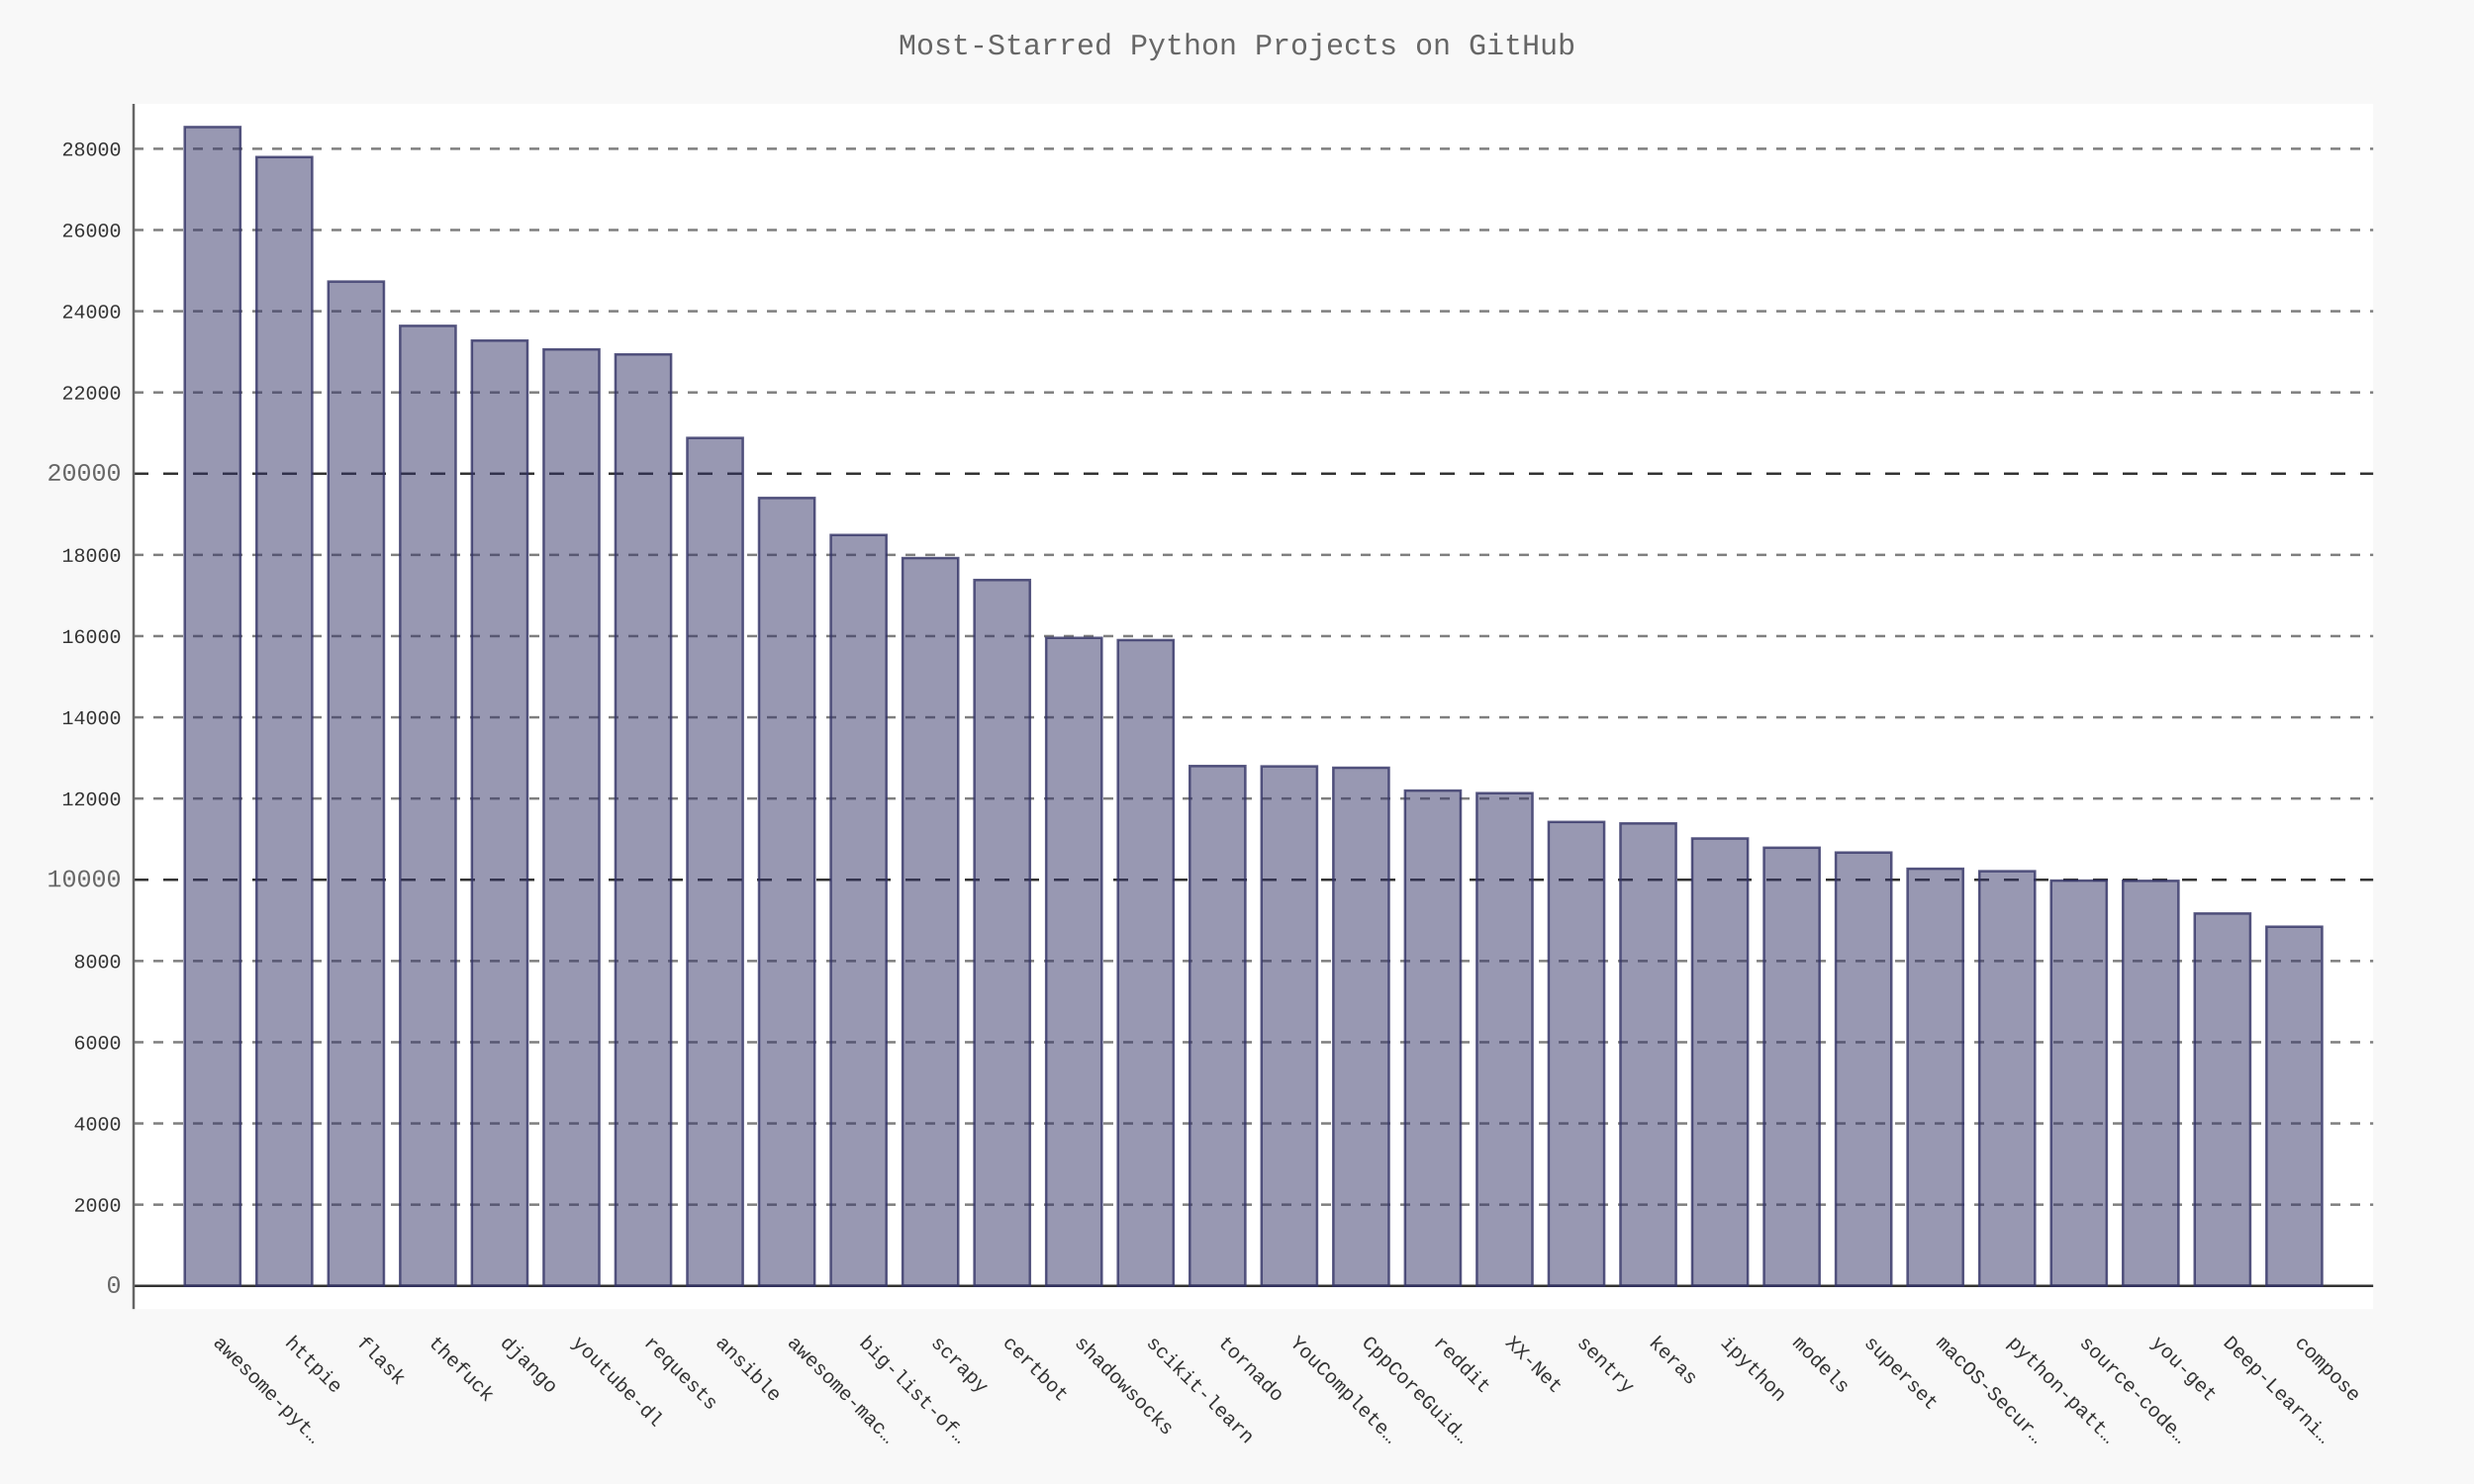
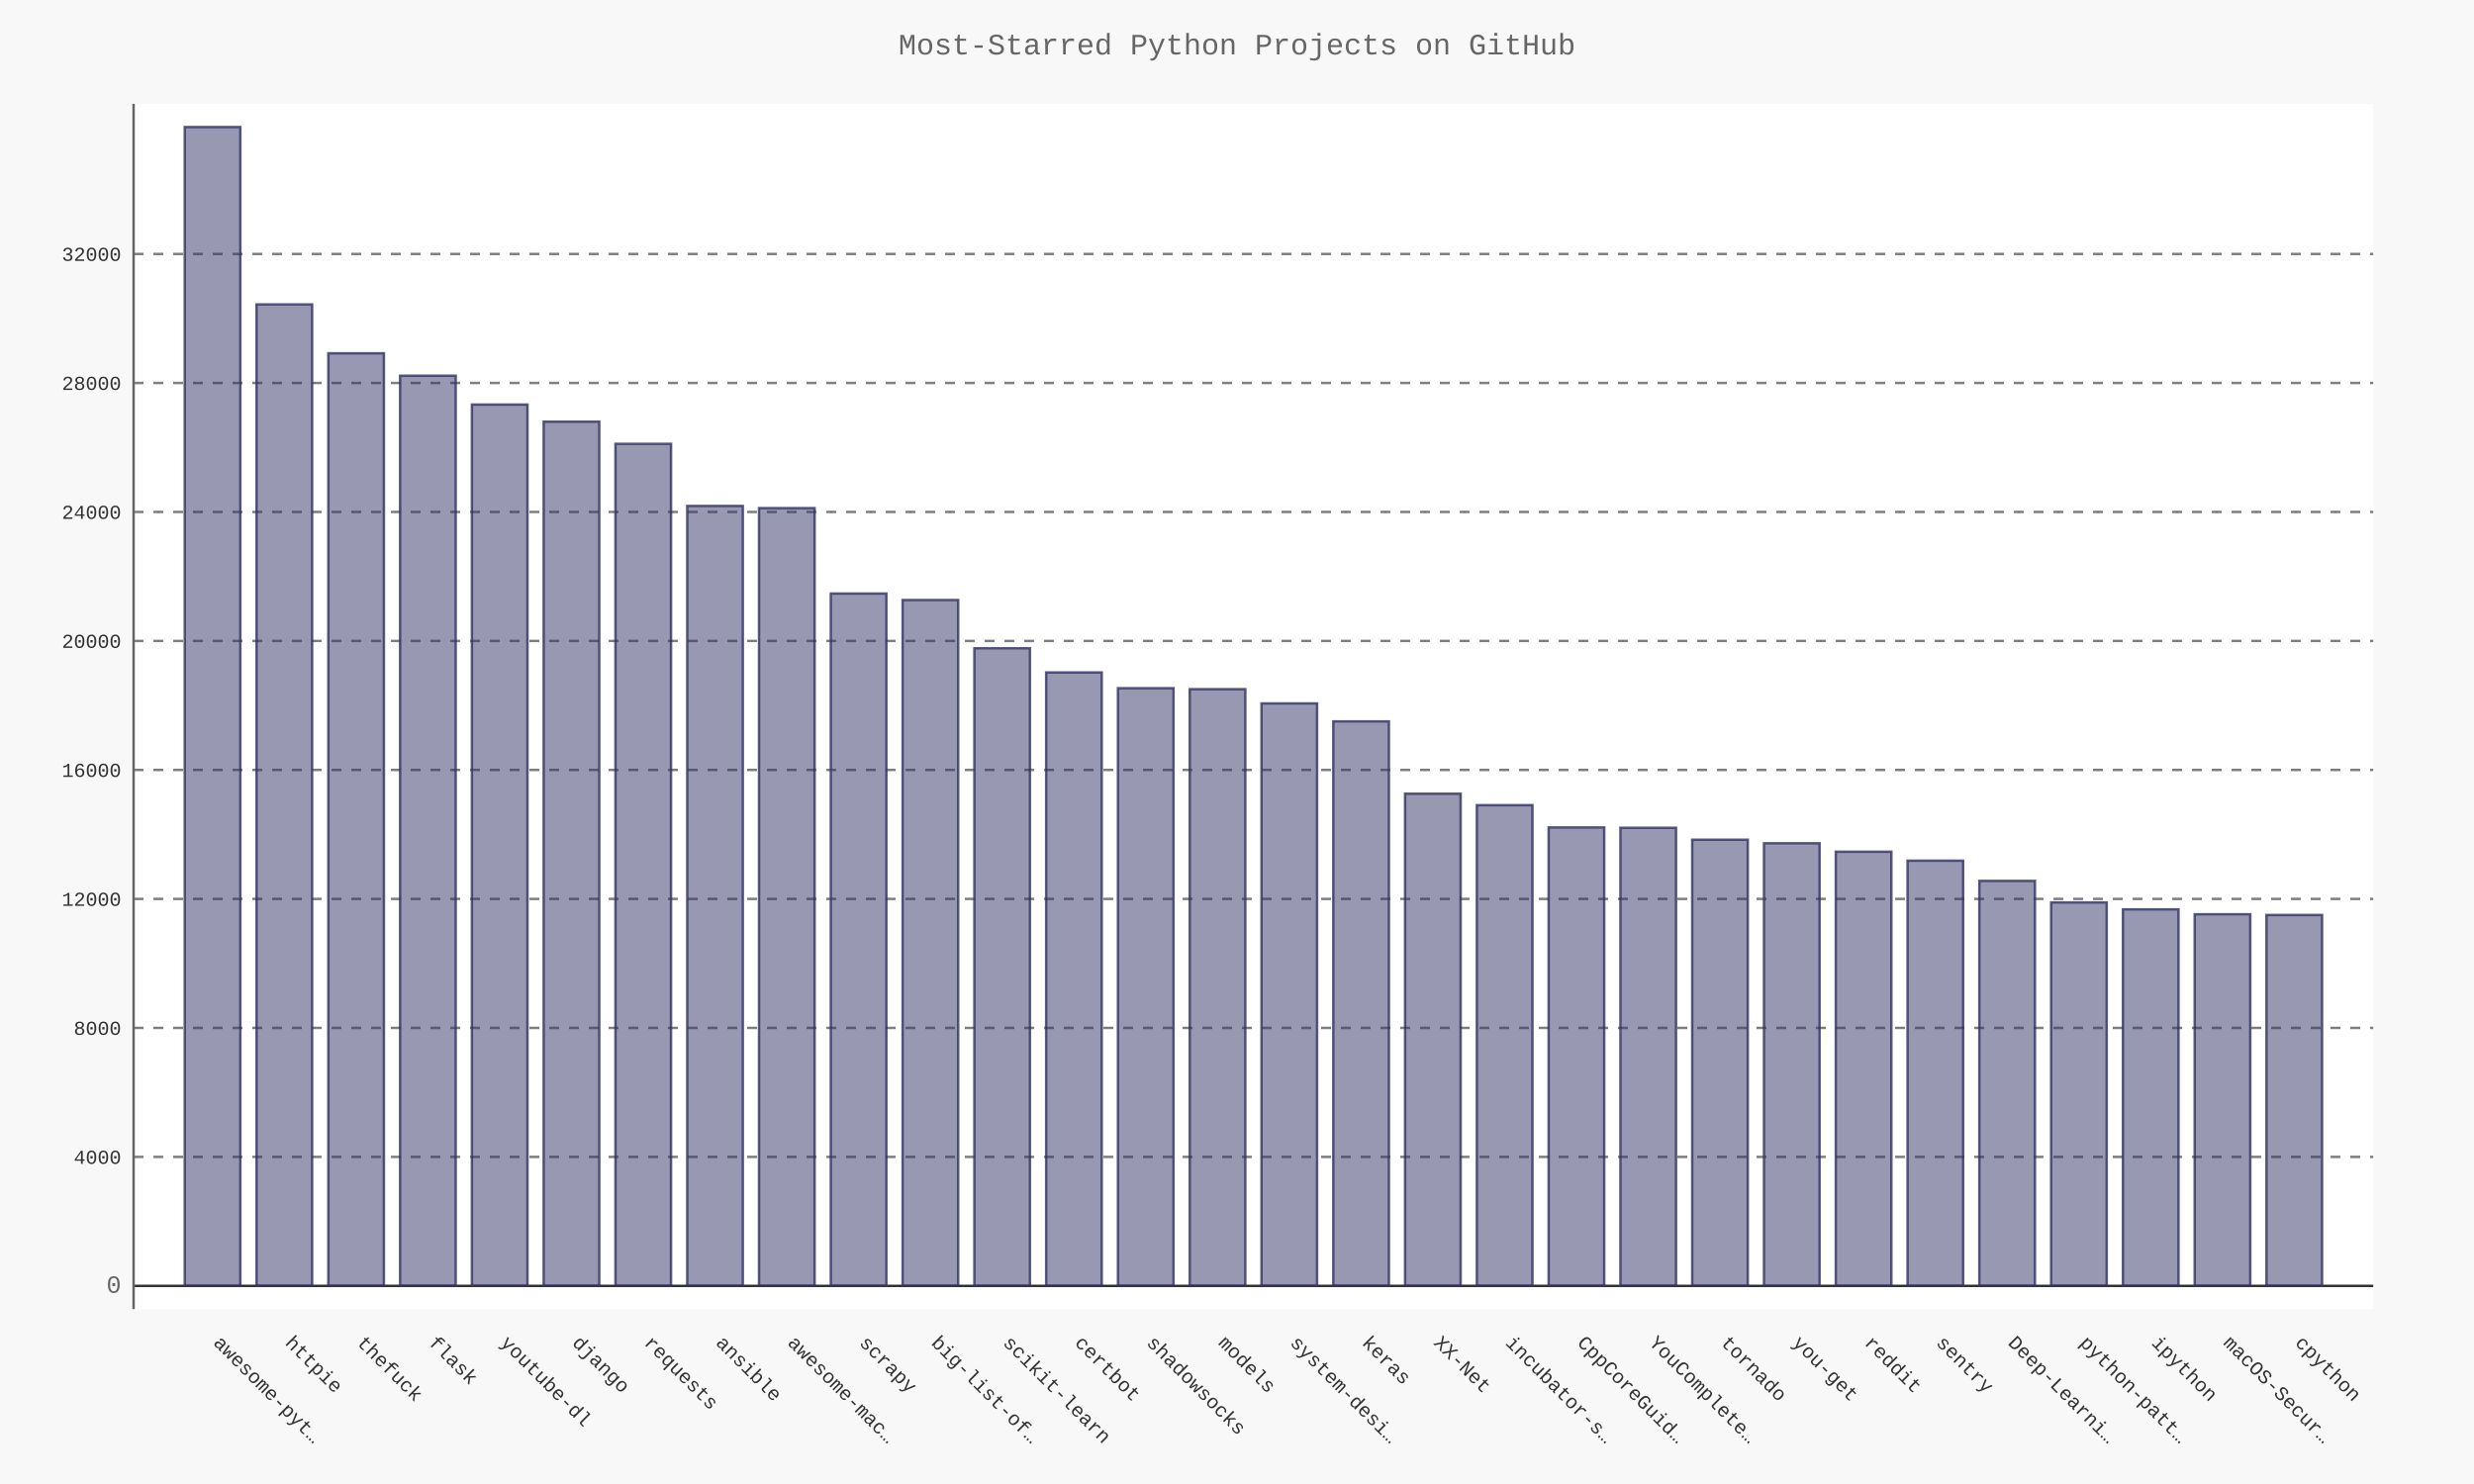
- <svg xmlns="http://www.w3.org/2000/svg" xmlns:xlink="http://www.w3.org/1999/xlink" class="pygal-chart" id="chart-72223abf-650a-4ddf-93ba-76924bbf4d41" viewBox="0 0 1000 600">
+ <svg xmlns="http://www.w3.org/2000/svg" xmlns:xlink="http://www.w3.org/1999/xlink" id="chart-5552105d-f121-4d82-bab9-ff51275c164e" class="pygal-chart" viewBox="0 0 1000 600">
  <defs>
-     <style type="text/css">#chart-72223abf-650a-4ddf-93ba-76924bbf4d41{-webkit-user-select:none;-webkit-font-smoothing:antialiased;font-family:Consolas,"Liberation Mono",Menlo,Courier,monospace}#chart-72223abf-650a-4ddf-93ba-76924bbf4d41 .title{font-family:Consolas,"Liberation Mono",Menlo,Courier,monospace;font-size:12px}#chart-72223abf-650a-4ddf-93ba-76924bbf4d41 .legends .legend text{font-family:Consolas,"Liberation Mono",Menlo,Courier,monospace;font-size:14px}#chart-72223abf-650a-4ddf-93ba-76924bbf4d41 .axis text{font-family:Consolas,"Liberation Mono",Menlo,Courier,monospace;font-size:8px}#chart-72223abf-650a-4ddf-93ba-76924bbf4d41 .axis text.major{font-family:Consolas,"Liberation Mono",Menlo,Courier,monospace;font-size:10px}#chart-72223abf-650a-4ddf-93ba-76924bbf4d41 .text-overlay text.value{font-family:Consolas,"Liberation Mono",Menlo,Courier,monospace;font-size:16px}#chart-72223abf-650a-4ddf-93ba-76924bbf4d41 .text-overlay text.label{font-family:Consolas,"Liberation Mono",Menlo,Courier,monospace;font-size:10px}#chart-72223abf-650a-4ddf-93ba-76924bbf4d41 .tooltip{font-family:Consolas,"Liberation Mono",Menlo,Courier,monospace;font-size:5px}#chart-72223abf-650a-4ddf-93ba-76924bbf4d41 text.no_data{font-family:Consolas,"Liberation Mono",Menlo,Courier,monospace;font-size:64px}
- #chart-72223abf-650a-4ddf-93ba-76924bbf4d41{background-color:#f8f8f8}#chart-72223abf-650a-4ddf-93ba-76924bbf4d41 path,#chart-72223abf-650a-4ddf-93ba-76924bbf4d41 line,#chart-72223abf-650a-4ddf-93ba-76924bbf4d41 rect,#chart-72223abf-650a-4ddf-93ba-76924bbf4d41 circle{-webkit-transition:250ms ease-in;-moz-transition:250ms ease-in;transition:250ms ease-in}#chart-72223abf-650a-4ddf-93ba-76924bbf4d41 .graph &gt; .background{fill:#f8f8f8}#chart-72223abf-650a-4ddf-93ba-76924bbf4d41 .plot &gt; .background{fill:#ffffff}#chart-72223abf-650a-4ddf-93ba-76924bbf4d41 .graph{fill:#333}#chart-72223abf-650a-4ddf-93ba-76924bbf4d41 text.no_data{fill:#666}#chart-72223abf-650a-4ddf-93ba-76924bbf4d41 .title{fill:#666}#chart-72223abf-650a-4ddf-93ba-76924bbf4d41 .legends .legend text{fill:#333}#chart-72223abf-650a-4ddf-93ba-76924bbf4d41 .legends .legend:hover text{fill:#666}#chart-72223abf-650a-4ddf-93ba-76924bbf4d41 .axis .line{stroke:#666}#chart-72223abf-650a-4ddf-93ba-76924bbf4d41 .axis .guide.line{stroke:rgba(0,0,0,0.5)}#chart-72223abf-650a-4ddf-93ba-76924bbf4d41 .axis .major.line{stroke:#333}#chart-72223abf-650a-4ddf-93ba-76924bbf4d41 .axis text.major{fill:#666}#chart-72223abf-650a-4ddf-93ba-76924bbf4d41 .axis.y .guides:hover .guide.line,#chart-72223abf-650a-4ddf-93ba-76924bbf4d41 .line-graph .axis.x .guides:hover .guide.line,#chart-72223abf-650a-4ddf-93ba-76924bbf4d41 .stackedline-graph .axis.x .guides:hover .guide.line,#chart-72223abf-650a-4ddf-93ba-76924bbf4d41 .xy-graph .axis.x .guides:hover .guide.line{stroke:#666}#chart-72223abf-650a-4ddf-93ba-76924bbf4d41 .axis .guides:hover text{fill:#666}#chart-72223abf-650a-4ddf-93ba-76924bbf4d41 .reactive{fill-opacity:.5;stroke-opacity:.8}#chart-72223abf-650a-4ddf-93ba-76924bbf4d41 .ci{stroke:#333}#chart-72223abf-650a-4ddf-93ba-76924bbf4d41 .reactive.active,#chart-72223abf-650a-4ddf-93ba-76924bbf4d41 .active .reactive{fill-opacity:.9;stroke-opacity:.9;stroke-width:4}#chart-72223abf-650a-4ddf-93ba-76924bbf4d41 .ci .reactive.active{stroke-width:1.5}#chart-72223abf-650a-4ddf-93ba-76924bbf4d41 .series text{fill:#666}#chart-72223abf-650a-4ddf-93ba-76924bbf4d41 .tooltip rect{fill:#ffffff;stroke:#666;-webkit-transition:opacity 250ms ease-in;-moz-transition:opacity 250ms ease-in;transition:opacity 250ms ease-in}#chart-72223abf-650a-4ddf-93ba-76924bbf4d41 .tooltip .label{fill:#333}#chart-72223abf-650a-4ddf-93ba-76924bbf4d41 .tooltip .label{fill:#333}#chart-72223abf-650a-4ddf-93ba-76924bbf4d41 .tooltip .legend{font-size:.8em;fill:rgba(0,0,0,0.5)}#chart-72223abf-650a-4ddf-93ba-76924bbf4d41 .tooltip .x_label{font-size:.6em;fill:#666}#chart-72223abf-650a-4ddf-93ba-76924bbf4d41 .tooltip .xlink{font-size:.5em;text-decoration:underline}#chart-72223abf-650a-4ddf-93ba-76924bbf4d41 .tooltip .value{font-size:1.5em}#chart-72223abf-650a-4ddf-93ba-76924bbf4d41 .bound{font-size:.5em}#chart-72223abf-650a-4ddf-93ba-76924bbf4d41 .max-value{font-size:.75em;fill:rgba(0,0,0,0.5)}#chart-72223abf-650a-4ddf-93ba-76924bbf4d41 .map-element{fill:#ffffff;stroke:rgba(0,0,0,0.5) !important}#chart-72223abf-650a-4ddf-93ba-76924bbf4d41 .map-element .reactive{fill-opacity:inherit;stroke-opacity:inherit}#chart-72223abf-650a-4ddf-93ba-76924bbf4d41 .color-0,#chart-72223abf-650a-4ddf-93ba-76924bbf4d41 .color-0 a:visited{stroke:#333366;fill:#333366}#chart-72223abf-650a-4ddf-93ba-76924bbf4d41 .text-overlay .color-0 text{fill:black}
- #chart-72223abf-650a-4ddf-93ba-76924bbf4d41 text.no_data{text-anchor:middle}#chart-72223abf-650a-4ddf-93ba-76924bbf4d41 .guide.line{fill:none}#chart-72223abf-650a-4ddf-93ba-76924bbf4d41 .centered{text-anchor:middle}#chart-72223abf-650a-4ddf-93ba-76924bbf4d41 .title{text-anchor:middle}#chart-72223abf-650a-4ddf-93ba-76924bbf4d41 .legends .legend text{fill-opacity:1}#chart-72223abf-650a-4ddf-93ba-76924bbf4d41 .axis.x text{text-anchor:middle}#chart-72223abf-650a-4ddf-93ba-76924bbf4d41 .axis.x:not(.web) text[transform]{text-anchor:start}#chart-72223abf-650a-4ddf-93ba-76924bbf4d41 .axis.x:not(.web) text[transform].backwards{text-anchor:end}#chart-72223abf-650a-4ddf-93ba-76924bbf4d41 .axis.y text{text-anchor:end}#chart-72223abf-650a-4ddf-93ba-76924bbf4d41 .axis.y text[transform].backwards{text-anchor:start}#chart-72223abf-650a-4ddf-93ba-76924bbf4d41 .axis.y2 text{text-anchor:start}#chart-72223abf-650a-4ddf-93ba-76924bbf4d41 .axis.y2 text[transform].backwards{text-anchor:end}#chart-72223abf-650a-4ddf-93ba-76924bbf4d41 .axis .guide.line{stroke-dasharray:4,4}#chart-72223abf-650a-4ddf-93ba-76924bbf4d41 .axis .major.guide.line{stroke-dasharray:6,6}#chart-72223abf-650a-4ddf-93ba-76924bbf4d41 .horizontal .axis.y .guide.line,#chart-72223abf-650a-4ddf-93ba-76924bbf4d41 .horizontal .axis.y2 .guide.line,#chart-72223abf-650a-4ddf-93ba-76924bbf4d41 .vertical .axis.x .guide.line{opacity:0}#chart-72223abf-650a-4ddf-93ba-76924bbf4d41 .horizontal .axis.always_show .guide.line,#chart-72223abf-650a-4ddf-93ba-76924bbf4d41 .vertical .axis.always_show .guide.line{opacity:1 !important}#chart-72223abf-650a-4ddf-93ba-76924bbf4d41 .axis.y .guides:hover .guide.line,#chart-72223abf-650a-4ddf-93ba-76924bbf4d41 .axis.y2 .guides:hover .guide.line,#chart-72223abf-650a-4ddf-93ba-76924bbf4d41 .axis.x .guides:hover .guide.line{opacity:1}#chart-72223abf-650a-4ddf-93ba-76924bbf4d41 .axis .guides:hover text{opacity:1}#chart-72223abf-650a-4ddf-93ba-76924bbf4d41 .nofill{fill:none}#chart-72223abf-650a-4ddf-93ba-76924bbf4d41 .subtle-fill{fill-opacity:.2}#chart-72223abf-650a-4ddf-93ba-76924bbf4d41 .dot{stroke-width:1px;fill-opacity:1}#chart-72223abf-650a-4ddf-93ba-76924bbf4d41 .dot.active{stroke-width:5px}#chart-72223abf-650a-4ddf-93ba-76924bbf4d41 .dot.negative{fill:transparent}#chart-72223abf-650a-4ddf-93ba-76924bbf4d41 text,#chart-72223abf-650a-4ddf-93ba-76924bbf4d41 tspan{stroke:none !important}#chart-72223abf-650a-4ddf-93ba-76924bbf4d41 .series text.active{opacity:1}#chart-72223abf-650a-4ddf-93ba-76924bbf4d41 .tooltip rect{fill-opacity:.95;stroke-width:.5}#chart-72223abf-650a-4ddf-93ba-76924bbf4d41 .tooltip text{fill-opacity:1}#chart-72223abf-650a-4ddf-93ba-76924bbf4d41 .showable{visibility:hidden}#chart-72223abf-650a-4ddf-93ba-76924bbf4d41 .showable.shown{visibility:visible}#chart-72223abf-650a-4ddf-93ba-76924bbf4d41 .gauge-background{fill:rgba(229,229,229,1);stroke:none}#chart-72223abf-650a-4ddf-93ba-76924bbf4d41 .bg-lines{stroke:#f8f8f8;stroke-width:2px}</style>
+     <style type="text/css">#chart-5552105d-f121-4d82-bab9-ff51275c164e{-webkit-user-select:none;-webkit-font-smoothing:antialiased;font-family:Consolas,"Liberation Mono",Menlo,Courier,monospace}#chart-5552105d-f121-4d82-bab9-ff51275c164e .title{font-family:Consolas,"Liberation Mono",Menlo,Courier,monospace;font-size:12px}#chart-5552105d-f121-4d82-bab9-ff51275c164e .legends .legend text{font-family:Consolas,"Liberation Mono",Menlo,Courier,monospace;font-size:14px}#chart-5552105d-f121-4d82-bab9-ff51275c164e .axis text{font-family:Consolas,"Liberation Mono",Menlo,Courier,monospace;font-size:8px}#chart-5552105d-f121-4d82-bab9-ff51275c164e .axis text.major{font-family:Consolas,"Liberation Mono",Menlo,Courier,monospace;font-size:10px}#chart-5552105d-f121-4d82-bab9-ff51275c164e .text-overlay text.value{font-family:Consolas,"Liberation Mono",Menlo,Courier,monospace;font-size:16px}#chart-5552105d-f121-4d82-bab9-ff51275c164e .text-overlay text.label{font-family:Consolas,"Liberation Mono",Menlo,Courier,monospace;font-size:10px}#chart-5552105d-f121-4d82-bab9-ff51275c164e .tooltip{font-family:Consolas,"Liberation Mono",Menlo,Courier,monospace;font-size:10px}#chart-5552105d-f121-4d82-bab9-ff51275c164e text.no_data{font-family:Consolas,"Liberation Mono",Menlo,Courier,monospace;font-size:64px}
+ #chart-5552105d-f121-4d82-bab9-ff51275c164e{background-color:#f8f8f8}#chart-5552105d-f121-4d82-bab9-ff51275c164e path,#chart-5552105d-f121-4d82-bab9-ff51275c164e line,#chart-5552105d-f121-4d82-bab9-ff51275c164e rect,#chart-5552105d-f121-4d82-bab9-ff51275c164e circle{-webkit-transition:250ms ease-in;-moz-transition:250ms ease-in;transition:250ms ease-in}#chart-5552105d-f121-4d82-bab9-ff51275c164e .graph &gt; .background{fill:#f8f8f8}#chart-5552105d-f121-4d82-bab9-ff51275c164e .plot &gt; .background{fill:#ffffff}#chart-5552105d-f121-4d82-bab9-ff51275c164e .graph{fill:#333}#chart-5552105d-f121-4d82-bab9-ff51275c164e text.no_data{fill:#666}#chart-5552105d-f121-4d82-bab9-ff51275c164e .title{fill:#666}#chart-5552105d-f121-4d82-bab9-ff51275c164e .legends .legend text{fill:#333}#chart-5552105d-f121-4d82-bab9-ff51275c164e .legends .legend:hover text{fill:#666}#chart-5552105d-f121-4d82-bab9-ff51275c164e .axis .line{stroke:#666}#chart-5552105d-f121-4d82-bab9-ff51275c164e .axis .guide.line{stroke:rgba(0,0,0,0.5)}#chart-5552105d-f121-4d82-bab9-ff51275c164e .axis .major.line{stroke:#333}#chart-5552105d-f121-4d82-bab9-ff51275c164e .axis text.major{fill:#666}#chart-5552105d-f121-4d82-bab9-ff51275c164e .axis.y .guides:hover .guide.line,#chart-5552105d-f121-4d82-bab9-ff51275c164e .line-graph .axis.x .guides:hover .guide.line,#chart-5552105d-f121-4d82-bab9-ff51275c164e .stackedline-graph .axis.x .guides:hover .guide.line,#chart-5552105d-f121-4d82-bab9-ff51275c164e .xy-graph .axis.x .guides:hover .guide.line{stroke:#666}#chart-5552105d-f121-4d82-bab9-ff51275c164e .axis .guides:hover text{fill:#666}#chart-5552105d-f121-4d82-bab9-ff51275c164e .reactive{fill-opacity:.5;stroke-opacity:.8}#chart-5552105d-f121-4d82-bab9-ff51275c164e .ci{stroke:#333}#chart-5552105d-f121-4d82-bab9-ff51275c164e .reactive.active,#chart-5552105d-f121-4d82-bab9-ff51275c164e .active .reactive{fill-opacity:.9;stroke-opacity:.9;stroke-width:4}#chart-5552105d-f121-4d82-bab9-ff51275c164e .ci .reactive.active{stroke-width:1.5}#chart-5552105d-f121-4d82-bab9-ff51275c164e .series text{fill:#666}#chart-5552105d-f121-4d82-bab9-ff51275c164e .tooltip rect{fill:#ffffff;stroke:#666;-webkit-transition:opacity 250ms ease-in;-moz-transition:opacity 250ms ease-in;transition:opacity 250ms ease-in}#chart-5552105d-f121-4d82-bab9-ff51275c164e .tooltip .label{fill:#333}#chart-5552105d-f121-4d82-bab9-ff51275c164e .tooltip .label{fill:#333}#chart-5552105d-f121-4d82-bab9-ff51275c164e .tooltip .legend{font-size:.8em;fill:rgba(0,0,0,0.5)}#chart-5552105d-f121-4d82-bab9-ff51275c164e .tooltip .x_label{font-size:.6em;fill:#666}#chart-5552105d-f121-4d82-bab9-ff51275c164e .tooltip .xlink{font-size:.5em;text-decoration:underline}#chart-5552105d-f121-4d82-bab9-ff51275c164e .tooltip .value{font-size:1.5em}#chart-5552105d-f121-4d82-bab9-ff51275c164e .bound{font-size:.5em}#chart-5552105d-f121-4d82-bab9-ff51275c164e .max-value{font-size:.75em;fill:rgba(0,0,0,0.5)}#chart-5552105d-f121-4d82-bab9-ff51275c164e .map-element{fill:#ffffff;stroke:rgba(0,0,0,0.5) !important}#chart-5552105d-f121-4d82-bab9-ff51275c164e .map-element .reactive{fill-opacity:inherit;stroke-opacity:inherit}#chart-5552105d-f121-4d82-bab9-ff51275c164e .color-0,#chart-5552105d-f121-4d82-bab9-ff51275c164e .color-0 a:visited{stroke:#333366;fill:#333366}#chart-5552105d-f121-4d82-bab9-ff51275c164e .text-overlay .color-0 text{fill:black}
+ #chart-5552105d-f121-4d82-bab9-ff51275c164e text.no_data{text-anchor:middle}#chart-5552105d-f121-4d82-bab9-ff51275c164e .guide.line{fill:none}#chart-5552105d-f121-4d82-bab9-ff51275c164e .centered{text-anchor:middle}#chart-5552105d-f121-4d82-bab9-ff51275c164e .title{text-anchor:middle}#chart-5552105d-f121-4d82-bab9-ff51275c164e .legends .legend text{fill-opacity:1}#chart-5552105d-f121-4d82-bab9-ff51275c164e .axis.x text{text-anchor:middle}#chart-5552105d-f121-4d82-bab9-ff51275c164e .axis.x:not(.web) text[transform]{text-anchor:start}#chart-5552105d-f121-4d82-bab9-ff51275c164e .axis.x:not(.web) text[transform].backwards{text-anchor:end}#chart-5552105d-f121-4d82-bab9-ff51275c164e .axis.y text{text-anchor:end}#chart-5552105d-f121-4d82-bab9-ff51275c164e .axis.y text[transform].backwards{text-anchor:start}#chart-5552105d-f121-4d82-bab9-ff51275c164e .axis.y2 text{text-anchor:start}#chart-5552105d-f121-4d82-bab9-ff51275c164e .axis.y2 text[transform].backwards{text-anchor:end}#chart-5552105d-f121-4d82-bab9-ff51275c164e .axis .guide.line{stroke-dasharray:4,4}#chart-5552105d-f121-4d82-bab9-ff51275c164e .axis .major.guide.line{stroke-dasharray:6,6}#chart-5552105d-f121-4d82-bab9-ff51275c164e .horizontal .axis.y .guide.line,#chart-5552105d-f121-4d82-bab9-ff51275c164e .horizontal .axis.y2 .guide.line,#chart-5552105d-f121-4d82-bab9-ff51275c164e .vertical .axis.x .guide.line{opacity:0}#chart-5552105d-f121-4d82-bab9-ff51275c164e .horizontal .axis.always_show .guide.line,#chart-5552105d-f121-4d82-bab9-ff51275c164e .vertical .axis.always_show .guide.line{opacity:1 !important}#chart-5552105d-f121-4d82-bab9-ff51275c164e .axis.y .guides:hover .guide.line,#chart-5552105d-f121-4d82-bab9-ff51275c164e .axis.y2 .guides:hover .guide.line,#chart-5552105d-f121-4d82-bab9-ff51275c164e .axis.x .guides:hover .guide.line{opacity:1}#chart-5552105d-f121-4d82-bab9-ff51275c164e .axis .guides:hover text{opacity:1}#chart-5552105d-f121-4d82-bab9-ff51275c164e .nofill{fill:none}#chart-5552105d-f121-4d82-bab9-ff51275c164e .subtle-fill{fill-opacity:.2}#chart-5552105d-f121-4d82-bab9-ff51275c164e .dot{stroke-width:1px;fill-opacity:1}#chart-5552105d-f121-4d82-bab9-ff51275c164e .dot.active{stroke-width:5px}#chart-5552105d-f121-4d82-bab9-ff51275c164e .dot.negative{fill:transparent}#chart-5552105d-f121-4d82-bab9-ff51275c164e text,#chart-5552105d-f121-4d82-bab9-ff51275c164e tspan{stroke:none !important}#chart-5552105d-f121-4d82-bab9-ff51275c164e .series text.active{opacity:1}#chart-5552105d-f121-4d82-bab9-ff51275c164e .tooltip rect{fill-opacity:.95;stroke-width:.5}#chart-5552105d-f121-4d82-bab9-ff51275c164e .tooltip text{fill-opacity:1}#chart-5552105d-f121-4d82-bab9-ff51275c164e .showable{visibility:hidden}#chart-5552105d-f121-4d82-bab9-ff51275c164e .showable.shown{visibility:visible}#chart-5552105d-f121-4d82-bab9-ff51275c164e .gauge-background{fill:rgba(229,229,229,1);stroke:none}#chart-5552105d-f121-4d82-bab9-ff51275c164e .bg-lines{stroke:#f8f8f8;stroke-width:2px}</style>
  </defs>
  <g class="graph bar-graph vertical">
    <rect class="background" height="600" width="1000" x="0" y="0" />
    <g class="plot" transform="translate(54, 42)">
      <rect class="background" height="487.271" width="905.271" x="0" y="0" />
      <g class="axis y">
        <g class="guides">
          <path class="axis major line" d="M0 477.9 h905.271" />
          <text class="major" x="-5" y="480.7">0</text>
        </g>
        <g class="guides">
-           <path class="guide line" d="M0 445.061 h905.271" />
-           <text class="" x="-5" y="447.861">2000</text>
-         </g>
-         <g class="guides">
-           <path class="guide line" d="M0 412.222 h905.271" />
-           <text class="" x="-5" y="415.022">4000</text>
-         </g>
-         <g class="guides">
-           <path class="guide line" d="M0 379.383 h905.271" />
-           <text class="" x="-5" y="382.183">6000</text>
-         </g>
-         <g class="guides">
-           <path class="guide line" d="M0 346.544 h905.271" />
-           <text class="" x="-5" y="349.344">8000</text>
-         </g>
-         <g class="guides">
-           <path class="major guide line" d="M0 313.705 h905.271" />
-           <text class="major" x="-5" y="316.505">10000</text>
-         </g>
-         <g class="guides">
-           <path class="guide line" d="M0 280.866 h905.271" />
-           <text class="" x="-5" y="283.666">12000</text>
-         </g>
-         <g class="guides">
-           <path class="guide line" d="M0 248.028 h905.271" />
-           <text class="" x="-5" y="250.828">14000</text>
-         </g>
-         <g class="guides">
-           <path class="guide line" d="M0 215.189 h905.271" />
-           <text class="" x="-5" y="217.989">16000</text>
-         </g>
-         <g class="guides">
-           <path class="guide line" d="M0 182.35 h905.271" />
-           <text class="" x="-5" y="185.15">18000</text>
-         </g>
-         <g class="guides">
-           <path class="major guide line" d="M0 149.511 h905.271" />
-           <text class="major" x="-5" y="152.311">20000</text>
-         </g>
-         <g class="guides">
-           <path class="guide line" d="M0 116.672 h905.271" />
-           <text class="" x="-5" y="119.472">22000</text>
-         </g>
-         <g class="guides">
-           <path class="guide line" d="M0 83.833 h905.271" />
-           <text class="" x="-5" y="86.633">24000</text>
-         </g>
-         <g class="guides">
-           <path class="guide line" d="M0 50.994 h905.271" />
-           <text class="" x="-5" y="53.794">26000</text>
-         </g>
-         <g class="guides">
-           <path class="guide line" d="M0 18.155 h905.271" />
-           <text class="" x="-5" y="20.955">28000</text>
+           <path class="guide line" d="M0 425.749 h905.271" />
+           <text class="" x="-5" y="428.549">4000</text>
+         </g>
+         <g class="guides">
+           <path class="guide line" d="M0 373.597 h905.271" />
+           <text class="" x="-5" y="376.397">8000</text>
+         </g>
+         <g class="guides">
+           <path class="guide line" d="M0 321.445 h905.271" />
+           <text class="" x="-5" y="324.245">12000</text>
+         </g>
+         <g class="guides">
+           <path class="guide line" d="M0 269.294 h905.271" />
+           <text class="" x="-5" y="272.094">16000</text>
+         </g>
+         <g class="guides">
+           <path class="guide line" d="M0 217.142 h905.271" />
+           <text class="" x="-5" y="219.942">20000</text>
+         </g>
+         <g class="guides">
+           <path class="guide line" d="M0 164.991 h905.271" />
+           <text class="" x="-5" y="167.791">24000</text>
+         </g>
+         <g class="guides">
+           <path class="guide line" d="M0 112.839 h905.271" />
+           <text class="" x="-5" y="115.639">28000</text>
+         </g>
+         <g class="guides">
+           <path class="guide line" d="M0 60.688 h905.271" />
+           <text class="" x="-5" y="63.488">32000</text>
        </g>
      </g>
      <g class="axis x">
        <path class="line" d="M0 0 v487.271" />
        <g class="guides">
          <path class="guide line" d="M31.917 0 v487.271" />
-           <text class="" transform="rotate(45 31.91659 501.2706)" x="31.917" y="501.271">awesome-pyt…</text>
+           <text class="" x="31.917" y="501.271" transform="rotate(45 31.91659 501.2706)">awesome-pyt…</text>
        </g>
        <g class="guides">
          <path class="guide line" d="M60.932 0 v487.271" />
-           <text class="" transform="rotate(45 60.93168 501.2706)" x="60.932" y="501.271">httpie</text>
+           <text class="" x="60.932" y="501.271" transform="rotate(45 60.93168 501.2706)">httpie</text>
        </g>
        <g class="guides">
          <path class="guide line" d="M89.947 0 v487.271" />
-           <text class="" transform="rotate(45 89.94676 501.2706)" x="89.947" y="501.271">flask</text>
+           <text class="" x="89.947" y="501.271" transform="rotate(45 89.94676 501.2706)">thefuck</text>
        </g>
        <g class="guides">
          <path class="guide line" d="M118.962 0 v487.271" />
-           <text class="" transform="rotate(45 118.9618 501.2706)" x="118.962" y="501.271">thefuck</text>
+           <text class="" x="118.962" y="501.271" transform="rotate(45 118.9618 501.2706)">flask</text>
        </g>
        <g class="guides">
          <path class="guide line" d="M147.977 0 v487.271" />
-           <text class="" transform="rotate(45 147.9769 501.2706)" x="147.977" y="501.271">django</text>
+           <text class="" x="147.977" y="501.271" transform="rotate(45 147.9769 501.2706)">youtube-dl</text>
        </g>
        <g class="guides">
          <path class="guide line" d="M176.992 0 v487.271" />
-           <text class="" transform="rotate(45 176.992 501.2706)" x="176.992" y="501.271">youtube-dl</text>
+           <text class="" x="176.992" y="501.271" transform="rotate(45 176.992 501.2706)">django</text>
        </g>
        <g class="guides">
          <path class="guide line" d="M206.007 0 v487.271" />
-           <text class="" transform="rotate(45 206.0071 501.2706)" x="206.007" y="501.271">requests</text>
+           <text class="" x="206.007" y="501.271" transform="rotate(45 206.0071 501.2706)">requests</text>
        </g>
        <g class="guides">
          <path class="guide line" d="M235.022 0 v487.271" />
-           <text class="" transform="rotate(45 235.0222 501.2706)" x="235.022" y="501.271">ansible</text>
+           <text class="" x="235.022" y="501.271" transform="rotate(45 235.0222 501.2706)">ansible</text>
        </g>
        <g class="guides">
          <path class="guide line" d="M264.037 0 v487.271" />
-           <text class="" transform="rotate(45 264.0373 501.2706)" x="264.037" y="501.271">awesome-mac…</text>
+           <text class="" x="264.037" y="501.271" transform="rotate(45 264.0373 501.2706)">awesome-mac…</text>
        </g>
        <g class="guides">
          <path class="guide line" d="M293.052 0 v487.271" />
-           <text class="" transform="rotate(45 293.0524 501.2706)" x="293.052" y="501.271">big-list-of…</text>
+           <text class="" x="293.052" y="501.271" transform="rotate(45 293.0524 501.2706)">scrapy</text>
        </g>
        <g class="guides">
          <path class="guide line" d="M322.067 0 v487.271" />
-           <text class="" transform="rotate(45 322.0674 501.2706)" x="322.067" y="501.271">scrapy</text>
+           <text class="" x="322.067" y="501.271" transform="rotate(45 322.0674 501.2706)">big-list-of…</text>
        </g>
        <g class="guides">
          <path class="guide line" d="M351.083 0 v487.271" />
-           <text class="" transform="rotate(45 351.0825 501.2706)" x="351.083" y="501.271">certbot</text>
+           <text class="" x="351.083" y="501.271" transform="rotate(45 351.0825 501.2706)">scikit-learn</text>
        </g>
        <g class="guides">
          <path class="guide line" d="M380.098 0 v487.271" />
-           <text class="" transform="rotate(45 380.0976 501.2706)" x="380.098" y="501.271">shadowsocks</text>
+           <text class="" x="380.098" y="501.271" transform="rotate(45 380.0976 501.2706)">certbot</text>
        </g>
        <g class="guides">
          <path class="guide line" d="M409.113 0 v487.271" />
-           <text class="" transform="rotate(45 409.1127 501.2706)" x="409.113" y="501.271">scikit-learn</text>
+           <text class="" x="409.113" y="501.271" transform="rotate(45 409.1127 501.2706)">shadowsocks</text>
        </g>
        <g class="guides">
          <path class="guide line" d="M438.128 0 v487.271" />
-           <text class="" transform="rotate(45 438.1278 501.2706)" x="438.128" y="501.271">tornado</text>
+           <text class="" x="438.128" y="501.271" transform="rotate(45 438.1278 501.2706)">models</text>
        </g>
        <g class="guides">
          <path class="guide line" d="M467.143 0 v487.271" />
-           <text class="" transform="rotate(45 467.1429 501.2706)" x="467.143" y="501.271">YouComplete…</text>
+           <text class="" x="467.143" y="501.271" transform="rotate(45 467.1429 501.2706)">system-desi…</text>
        </g>
        <g class="guides">
          <path class="guide line" d="M496.158 0 v487.271" />
-           <text class="" transform="rotate(45 496.158 501.2706)" x="496.158" y="501.271">CppCoreGuid…</text>
+           <text class="" x="496.158" y="501.271" transform="rotate(45 496.158 501.2706)">keras</text>
        </g>
        <g class="guides">
          <path class="guide line" d="M525.173 0 v487.271" />
-           <text class="" transform="rotate(45 525.173 501.2706)" x="525.173" y="501.271">reddit</text>
+           <text class="" x="525.173" y="501.271" transform="rotate(45 525.173 501.2706)">XX-Net</text>
        </g>
        <g class="guides">
          <path class="guide line" d="M554.188 0 v487.271" />
-           <text class="" transform="rotate(45 554.1881 501.2706)" x="554.188" y="501.271">XX-Net</text>
+           <text class="" x="554.188" y="501.271" transform="rotate(45 554.1881 501.2706)">incubator-s…</text>
        </g>
        <g class="guides">
          <path class="guide line" d="M583.203 0 v487.271" />
-           <text class="" transform="rotate(45 583.2032 501.2706)" x="583.203" y="501.271">sentry</text>
+           <text class="" x="583.203" y="501.271" transform="rotate(45 583.2032 501.2706)">CppCoreGuid…</text>
        </g>
        <g class="guides">
          <path class="guide line" d="M612.218 0 v487.271" />
-           <text class="" transform="rotate(45 612.2183 501.2706)" x="612.218" y="501.271">keras</text>
+           <text class="" x="612.218" y="501.271" transform="rotate(45 612.2183 501.2706)">YouComplete…</text>
        </g>
        <g class="guides">
          <path class="guide line" d="M641.233 0 v487.271" />
-           <text class="" transform="rotate(45 641.2334 501.2706)" x="641.233" y="501.271">ipython</text>
+           <text class="" x="641.233" y="501.271" transform="rotate(45 641.2334 501.2706)">tornado</text>
        </g>
        <g class="guides">
          <path class="guide line" d="M670.248 0 v487.271" />
-           <text class="" transform="rotate(45 670.2485 501.2706)" x="670.248" y="501.271">models</text>
+           <text class="" x="670.248" y="501.271" transform="rotate(45 670.2485 501.2706)">you-get</text>
        </g>
        <g class="guides">
          <path class="guide line" d="M699.264 0 v487.271" />
-           <text class="" transform="rotate(45 699.2635 501.2706)" x="699.264" y="501.271">superset</text>
+           <text class="" x="699.264" y="501.271" transform="rotate(45 699.2635 501.2706)">reddit</text>
        </g>
        <g class="guides">
          <path class="guide line" d="M728.279 0 v487.271" />
-           <text class="" transform="rotate(45 728.2786 501.2706)" x="728.279" y="501.271">macOS-Secur…</text>
+           <text class="" x="728.279" y="501.271" transform="rotate(45 728.2786 501.2706)">sentry</text>
        </g>
        <g class="guides">
          <path class="guide line" d="M757.294 0 v487.271" />
-           <text class="" transform="rotate(45 757.2937 501.2706)" x="757.294" y="501.271">python-patt…</text>
+           <text class="" x="757.294" y="501.271" transform="rotate(45 757.2937 501.2706)">Deep-Learni…</text>
        </g>
        <g class="guides">
          <path class="guide line" d="M786.309 0 v487.271" />
-           <text class="" transform="rotate(45 786.3088 501.2706)" x="786.309" y="501.271">source-code…</text>
+           <text class="" x="786.309" y="501.271" transform="rotate(45 786.3088 501.2706)">python-patt…</text>
        </g>
        <g class="guides">
          <path class="guide line" d="M815.324 0 v487.271" />
-           <text class="" transform="rotate(45 815.3239 501.2706)" x="815.324" y="501.271">you-get</text>
+           <text class="" x="815.324" y="501.271" transform="rotate(45 815.3239 501.2706)">ipython</text>
        </g>
        <g class="guides">
          <path class="guide line" d="M844.339 0 v487.271" />
-           <text class="" transform="rotate(45 844.339 501.2706)" x="844.339" y="501.271">Deep-Learni…</text>
+           <text class="" x="844.339" y="501.271" transform="rotate(45 844.339 501.2706)">macOS-Secur…</text>
        </g>
        <g class="guides">
          <path class="guide line" d="M873.354 0 v487.271" />
-           <text class="" transform="rotate(45 873.3541 501.2706)" x="873.354" y="501.271">compose</text>
+           <text class="" x="873.354" y="501.271" transform="rotate(45 873.3541 501.2706)">cpython</text>
        </g>
      </g>
      <g class="series serie-0 color-0">
        <g class="bars">
          <g class="bar">
            <a target="_blank" xlink:href="https://github.com/vinta/awesome-python">
              <rect class="rect reactive tooltip-trigger" height="468.529" rx="0" ry="0" width="22.469" x="20.682" y="9.371" />
            </a>
          </g>
          <g class="bar">
-             <a target="_blank" xlink:href="https://github.com/jkbrzt/httpie">
-               <rect class="rect reactive tooltip-trigger" height="456.395" rx="0" ry="0" width="22.469" x="49.697" y="21.505" />
+             <a target="_blank" xlink:href="https://github.com/jakubroztocil/httpie">
+               <rect class="rect reactive tooltip-trigger" height="396.821" rx="0" ry="0" width="22.469" x="49.697" y="81.079" />
+             </a>
+           </g>
+           <g class="bar">
+             <a target="_blank" xlink:href="https://github.com/nvbn/thefuck">
+               <rect class="rect reactive tooltip-trigger" height="377.069" rx="0" ry="0" width="22.469" x="78.712" y="100.831" />
            </a>
          </g>
          <g class="bar">
            <a target="_blank" xlink:href="https://github.com/pallets/flask">
-               <rect class="rect reactive tooltip-trigger" height="406.053" rx="0" ry="0" width="22.469" x="78.712" y="71.847" />
-             </a>
-           </g>
-           <g class="bar">
-             <a target="_blank" xlink:href="https://github.com/nvbn/thefuck">
-               <rect class="rect reactive tooltip-trigger" height="388.156" rx="0" ry="0" width="22.469" x="107.727" y="89.744" />
+               <rect class="rect reactive tooltip-trigger" height="367.994" rx="0" ry="0" width="22.469" x="107.727" y="109.906" />
+             </a>
+           </g>
+           <g class="bar">
+             <a target="_blank" xlink:href="https://github.com/rg3/youtube-dl">
+               <rect class="rect reactive tooltip-trigger" height="356.338" rx="0" ry="0" width="22.469" x="136.742" y="121.562" />
            </a>
          </g>
          <g class="bar">
            <a target="_blank" xlink:href="https://github.com/django/django">
-               <rect class="rect reactive tooltip-trigger" height="382.196" rx="0" ry="0" width="22.469" x="136.742" y="95.704" />
-             </a>
-           </g>
-           <g class="bar">
-             <a target="_blank" xlink:href="https://github.com/rg3/youtube-dl">
-               <rect class="rect reactive tooltip-trigger" height="378.633" rx="0" ry="0" width="22.469" x="165.757" y="99.267" />
-             </a>
-           </g>
-           <g class="bar">
-             <a target="_blank" xlink:href="https://github.com/kennethreitz/requests">
-               <rect class="rect reactive tooltip-trigger" height="376.613" rx="0" ry="0" width="22.469" x="194.772" y="101.287" />
+               <rect class="rect reactive tooltip-trigger" height="349.415" rx="0" ry="0" width="22.469" x="165.757" y="128.485" />
+             </a>
+           </g>
+           <g class="bar">
+             <a target="_blank" xlink:href="https://github.com/requests/requests">
+               <rect class="rect reactive tooltip-trigger" height="340.458" rx="0" ry="0" width="22.469" x="194.772" y="137.442" />
            </a>
          </g>
          <g class="bar">
            <a target="_blank" xlink:href="https://github.com/ansible/ansible">
-               <rect class="rect reactive tooltip-trigger" height="342.838" rx="0" ry="0" width="22.469" x="223.788" y="135.062" />
+               <rect class="rect reactive tooltip-trigger" height="315.334" rx="0" ry="0" width="22.469" x="223.788" y="162.566" />
            </a>
          </g>
          <g class="bar">
            <a target="_blank" xlink:href="https://github.com/josephmisiti/awesome-machine-learning">
-               <rect class="rect reactive tooltip-trigger" height="318.57" rx="0" ry="0" width="22.469" x="252.803" y="159.33" />
+               <rect class="rect reactive tooltip-trigger" height="314.461" rx="0" ry="0" width="22.469" x="252.803" y="163.439" />
+             </a>
+           </g>
+           <g class="bar">
+             <a target="_blank" xlink:href="https://github.com/scrapy/scrapy">
+               <rect class="rect reactive tooltip-trigger" height="279.923" rx="0" ry="0" width="22.469" x="281.818" y="197.977" />
            </a>
          </g>
          <g class="bar">
            <a target="_blank" xlink:href="https://github.com/minimaxir/big-list-of-naughty-strings">
-               <rect class="rect reactive tooltip-trigger" height="303.596" rx="0" ry="0" width="22.469" x="281.818" y="174.304" />
-             </a>
-           </g>
-           <g class="bar">
-             <a target="_blank" xlink:href="https://github.com/scrapy/scrapy">
-               <rect class="rect reactive tooltip-trigger" height="294.27" rx="0" ry="0" width="22.469" x="310.833" y="183.63" />
+               <rect class="rect reactive tooltip-trigger" height="277.303" rx="0" ry="0" width="22.469" x="310.833" y="200.597" />
+             </a>
+           </g>
+           <g class="bar">
+             <a target="_blank" xlink:href="https://github.com/scikit-learn/scikit-learn">
+               <rect class="rect reactive tooltip-trigger" height="257.811" rx="0" ry="0" width="22.469" x="339.848" y="220.089" />
            </a>
          </g>
          <g class="bar">
            <a target="_blank" xlink:href="https://github.com/certbot/certbot">
-               <rect class="rect reactive tooltip-trigger" height="285.403" rx="0" ry="0" width="22.469" x="339.848" y="192.497" />
-             </a>
-           </g>
-           <g class="bar">
-             <rect class="rect reactive tooltip-trigger" height="262.005" rx="0" ry="0" width="22.469" x="368.863" y="215.895" />
-           </g>
-           <g class="bar">
-             <a target="_blank" xlink:href="https://github.com/scikit-learn/scikit-learn">
-               <rect class="rect reactive tooltip-trigger" height="261.102" rx="0" ry="0" width="22.469" x="397.878" y="216.798" />
+               <rect class="rect reactive tooltip-trigger" height="248.02" rx="0" ry="0" width="22.469" x="368.863" y="229.88" />
+             </a>
+           </g>
+           <g class="bar">
+             <rect class="rect reactive tooltip-trigger" height="241.644" rx="0" ry="0" width="22.469" x="397.878" y="236.256" />
+           </g>
+           <g class="bar">
+             <a target="_blank" xlink:href="https://github.com/tensorflow/models">
+               <rect class="rect reactive tooltip-trigger" height="241.253" rx="0" ry="0" width="22.469" x="426.893" y="236.647" />
+             </a>
+           </g>
+           <g class="bar">
+             <a target="_blank" xlink:href="https://github.com/donnemartin/system-design-primer">
+               <rect class="rect reactive tooltip-trigger" height="235.503" rx="0" ry="0" width="22.469" x="455.908" y="242.397" />
+             </a>
+           </g>
+           <g class="bar">
+             <a target="_blank" xlink:href="https://github.com/fchollet/keras">
+               <rect class="rect reactive tooltip-trigger" height="228.241" rx="0" ry="0" width="22.469" x="484.923" y="249.659" />
+             </a>
+           </g>
+           <g class="bar">
+             <a target="_blank" xlink:href="https://github.com/XX-net/XX-Net">
+               <rect class="rect reactive tooltip-trigger" height="198.997" rx="0" ry="0" width="22.469" x="513.938" y="278.903" />
+             </a>
+           </g>
+           <g class="bar">
+             <a target="_blank" xlink:href="https://github.com/apache/incubator-superset">
+               <rect class="rect reactive tooltip-trigger" height="194.369" rx="0" ry="0" width="22.469" x="542.953" y="283.531" />
+             </a>
+           </g>
+           <g class="bar">
+             <a target="_blank" xlink:href="https://github.com/isocpp/CppCoreGuidelines">
+               <rect class="rect reactive tooltip-trigger" height="185.36" rx="0" ry="0" width="22.469" x="571.969" y="292.54" />
+             </a>
+           </g>
+           <g class="bar">
+             <a target="_blank" xlink:href="https://github.com/Valloric/YouCompleteMe">
+               <rect class="rect reactive tooltip-trigger" height="185.216" rx="0" ry="0" width="22.469" x="600.984" y="292.684" />
            </a>
          </g>
          <g class="bar">
            <a target="_blank" xlink:href="https://github.com/tornadoweb/tornado">
-               <rect class="rect reactive tooltip-trigger" height="210.186" rx="0" ry="0" width="22.469" x="426.893" y="267.714" />
-             </a>
-           </g>
-           <g class="bar">
-             <a target="_blank" xlink:href="https://github.com/Valloric/YouCompleteMe">
-               <rect class="rect reactive tooltip-trigger" height="210.054" rx="0" ry="0" width="22.469" x="455.908" y="267.846" />
-             </a>
-           </g>
-           <g class="bar">
-             <a target="_blank" xlink:href="https://github.com/isocpp/CppCoreGuidelines">
-               <rect class="rect reactive tooltip-trigger" height="209.496" rx="0" ry="0" width="22.469" x="484.923" y="268.404" />
+               <rect class="rect reactive tooltip-trigger" height="180.392" rx="0" ry="0" width="22.469" x="629.999" y="297.508" />
+             </a>
+           </g>
+           <g class="bar">
+             <a target="_blank" xlink:href="https://github.com/soimort/you-get">
+               <rect class="rect reactive tooltip-trigger" height="178.958" rx="0" ry="0" width="22.469" x="659.014" y="298.942" />
            </a>
          </g>
          <g class="bar">
            <a target="_blank" xlink:href="https://github.com/reddit/reddit">
-               <rect class="rect reactive tooltip-trigger" height="200.252" rx="0" ry="0" width="22.469" x="513.938" y="277.648" />
-             </a>
-           </g>
-           <g class="bar">
-             <a target="_blank" xlink:href="https://github.com/XX-net/XX-Net">
-               <rect class="rect reactive tooltip-trigger" height="199.217" rx="0" ry="0" width="22.469" x="542.953" y="278.683" />
+               <rect class="rect reactive tooltip-trigger" height="175.542" rx="0" ry="0" width="22.469" x="688.029" y="302.358" />
            </a>
          </g>
          <g class="bar">
            <a target="_blank" xlink:href="https://github.com/getsentry/sentry">
-               <rect class="rect reactive tooltip-trigger" height="187.576" rx="0" ry="0" width="22.469" x="571.969" y="290.324" />
-             </a>
-           </g>
-           <g class="bar">
-             <a target="_blank" xlink:href="https://github.com/fchollet/keras">
-               <rect class="rect reactive tooltip-trigger" height="186.985" rx="0" ry="0" width="22.469" x="600.984" y="290.915" />
+               <rect class="rect reactive tooltip-trigger" height="171.918" rx="0" ry="0" width="22.469" x="717.044" y="305.982" />
+             </a>
+           </g>
+           <g class="bar">
+             <a target="_blank" xlink:href="https://github.com/songrotek/Deep-Learning-Papers-Reading-Roadmap">
+               <rect class="rect reactive tooltip-trigger" height="163.743" rx="0" ry="0" width="22.469" x="746.059" y="314.157" />
+             </a>
+           </g>
+           <g class="bar">
+             <a target="_blank" xlink:href="https://github.com/faif/python-patterns">
+               <rect class="rect reactive tooltip-trigger" height="155.034" rx="0" ry="0" width="22.469" x="775.074" y="322.867" />
            </a>
          </g>
          <g class="bar">
            <a target="_blank" xlink:href="https://github.com/ipython/ipython">
-               <rect class="rect reactive tooltip-trigger" height="180.893" rx="0" ry="0" width="22.469" x="629.999" y="297.007" />
-             </a>
-           </g>
-           <g class="bar">
-             <a target="_blank" xlink:href="https://github.com/tensorflow/models">
-               <rect class="rect reactive tooltip-trigger" height="177.166" rx="0" ry="0" width="22.469" x="659.014" y="300.734" />
-             </a>
-           </g>
-           <g class="bar">
-             <a target="_blank" xlink:href="https://github.com/airbnb/superset">
-               <rect class="rect reactive tooltip-trigger" height="175.212" rx="0" ry="0" width="22.469" x="688.029" y="302.688" />
+               <rect class="rect reactive tooltip-trigger" height="152.243" rx="0" ry="0" width="22.469" x="804.089" y="325.657" />
            </a>
          </g>
          <g class="bar">
            <a target="_blank" xlink:href="https://github.com/drduh/macOS-Security-and-Privacy-Guide">
-               <rect class="rect reactive tooltip-trigger" height="168.661" rx="0" ry="0" width="22.469" x="717.044" y="309.239" />
-             </a>
-           </g>
-           <g class="bar">
-             <a target="_blank" xlink:href="https://github.com/faif/python-patterns">
-               <rect class="rect reactive tooltip-trigger" height="167.659" rx="0" ry="0" width="22.469" x="746.059" y="310.241" />
-             </a>
-           </g>
-           <g class="bar">
-             <a target="_blank" xlink:href="https://github.com/adobe-fonts/source-code-pro">
-               <rect class="rect reactive tooltip-trigger" height="163.866" rx="0" ry="0" width="22.469" x="775.074" y="314.034" />
-             </a>
-           </g>
-           <g class="bar">
-             <a target="_blank" xlink:href="https://github.com/soimort/you-get">
-               <rect class="rect reactive tooltip-trigger" height="163.768" rx="0" ry="0" width="22.469" x="804.089" y="314.132" />
-             </a>
-           </g>
-           <g class="bar">
-             <a target="_blank" xlink:href="https://github.com/songrotek/Deep-Learning-Papers-Reading-Roadmap">
-               <rect class="rect reactive tooltip-trigger" height="150.567" rx="0" ry="0" width="22.469" x="833.104" y="327.334" />
-             </a>
-           </g>
-           <g class="bar">
-             <a target="_blank" xlink:href="https://github.com/docker/compose">
-               <rect class="rect reactive tooltip-trigger" height="145.214" rx="0" ry="0" width="22.469" x="862.119" y="332.686" />
+               <rect class="rect reactive tooltip-trigger" height="150.262" rx="0" ry="0" width="22.469" x="833.104" y="327.638" />
+             </a>
+           </g>
+           <g class="bar">
+             <a target="_blank" xlink:href="https://github.com/python/cpython">
+               <rect class="rect reactive tooltip-trigger" height="149.962" rx="0" ry="0" width="22.469" x="862.119" y="327.938" />
            </a>
          </g>
        </g>
      </g>
    </g>
    <g class="titles">
      <text class="title plot_title" x="500.0" y="22">Most-Starred Python Projects on GitHub</text>
    </g>
    <g class="plot overlay" transform="translate(54, 42)">
      <g class="series serie-0 color-0" />
    </g>
    <g class="plot text-overlay" transform="translate(54, 42)">
      <g class="series serie-0 color-0" />
    </g>
    <g class="plot tooltip-overlay" transform="translate(54, 42)">
      <g class="tooltip" style="opacity: 0" transform="translate(0 0)">
        <rect class="tooltip-box" height="0" rx="0" ry="0" width="0" />
        <g class="text" />
      </g>
    </g>
  </g>
</svg>
